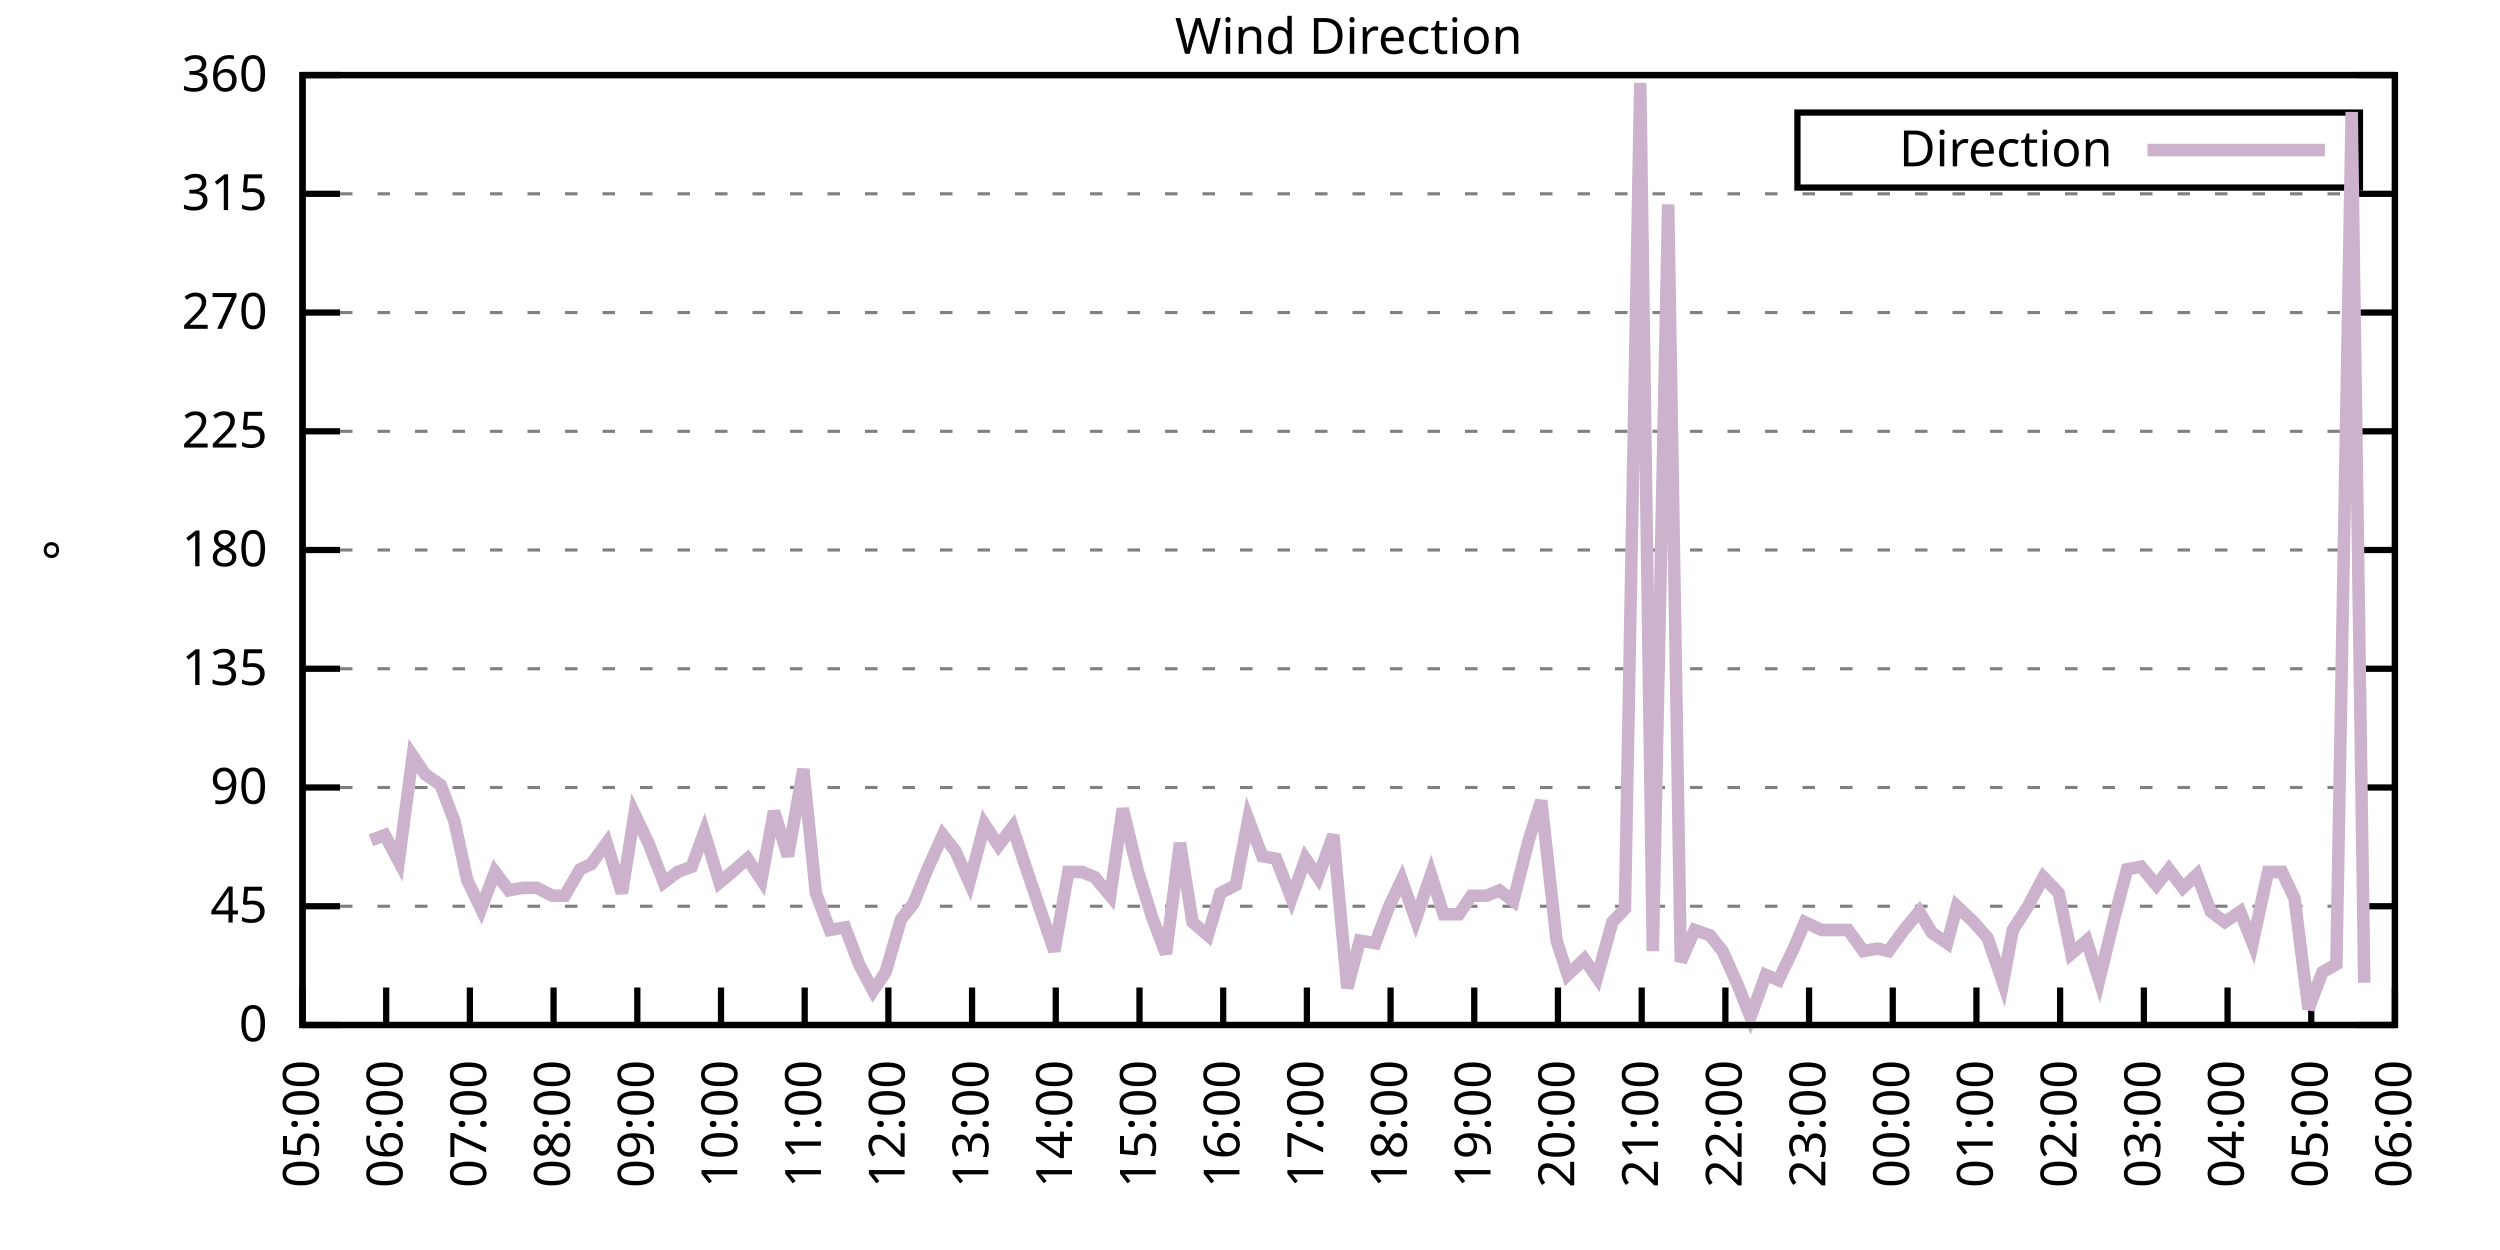
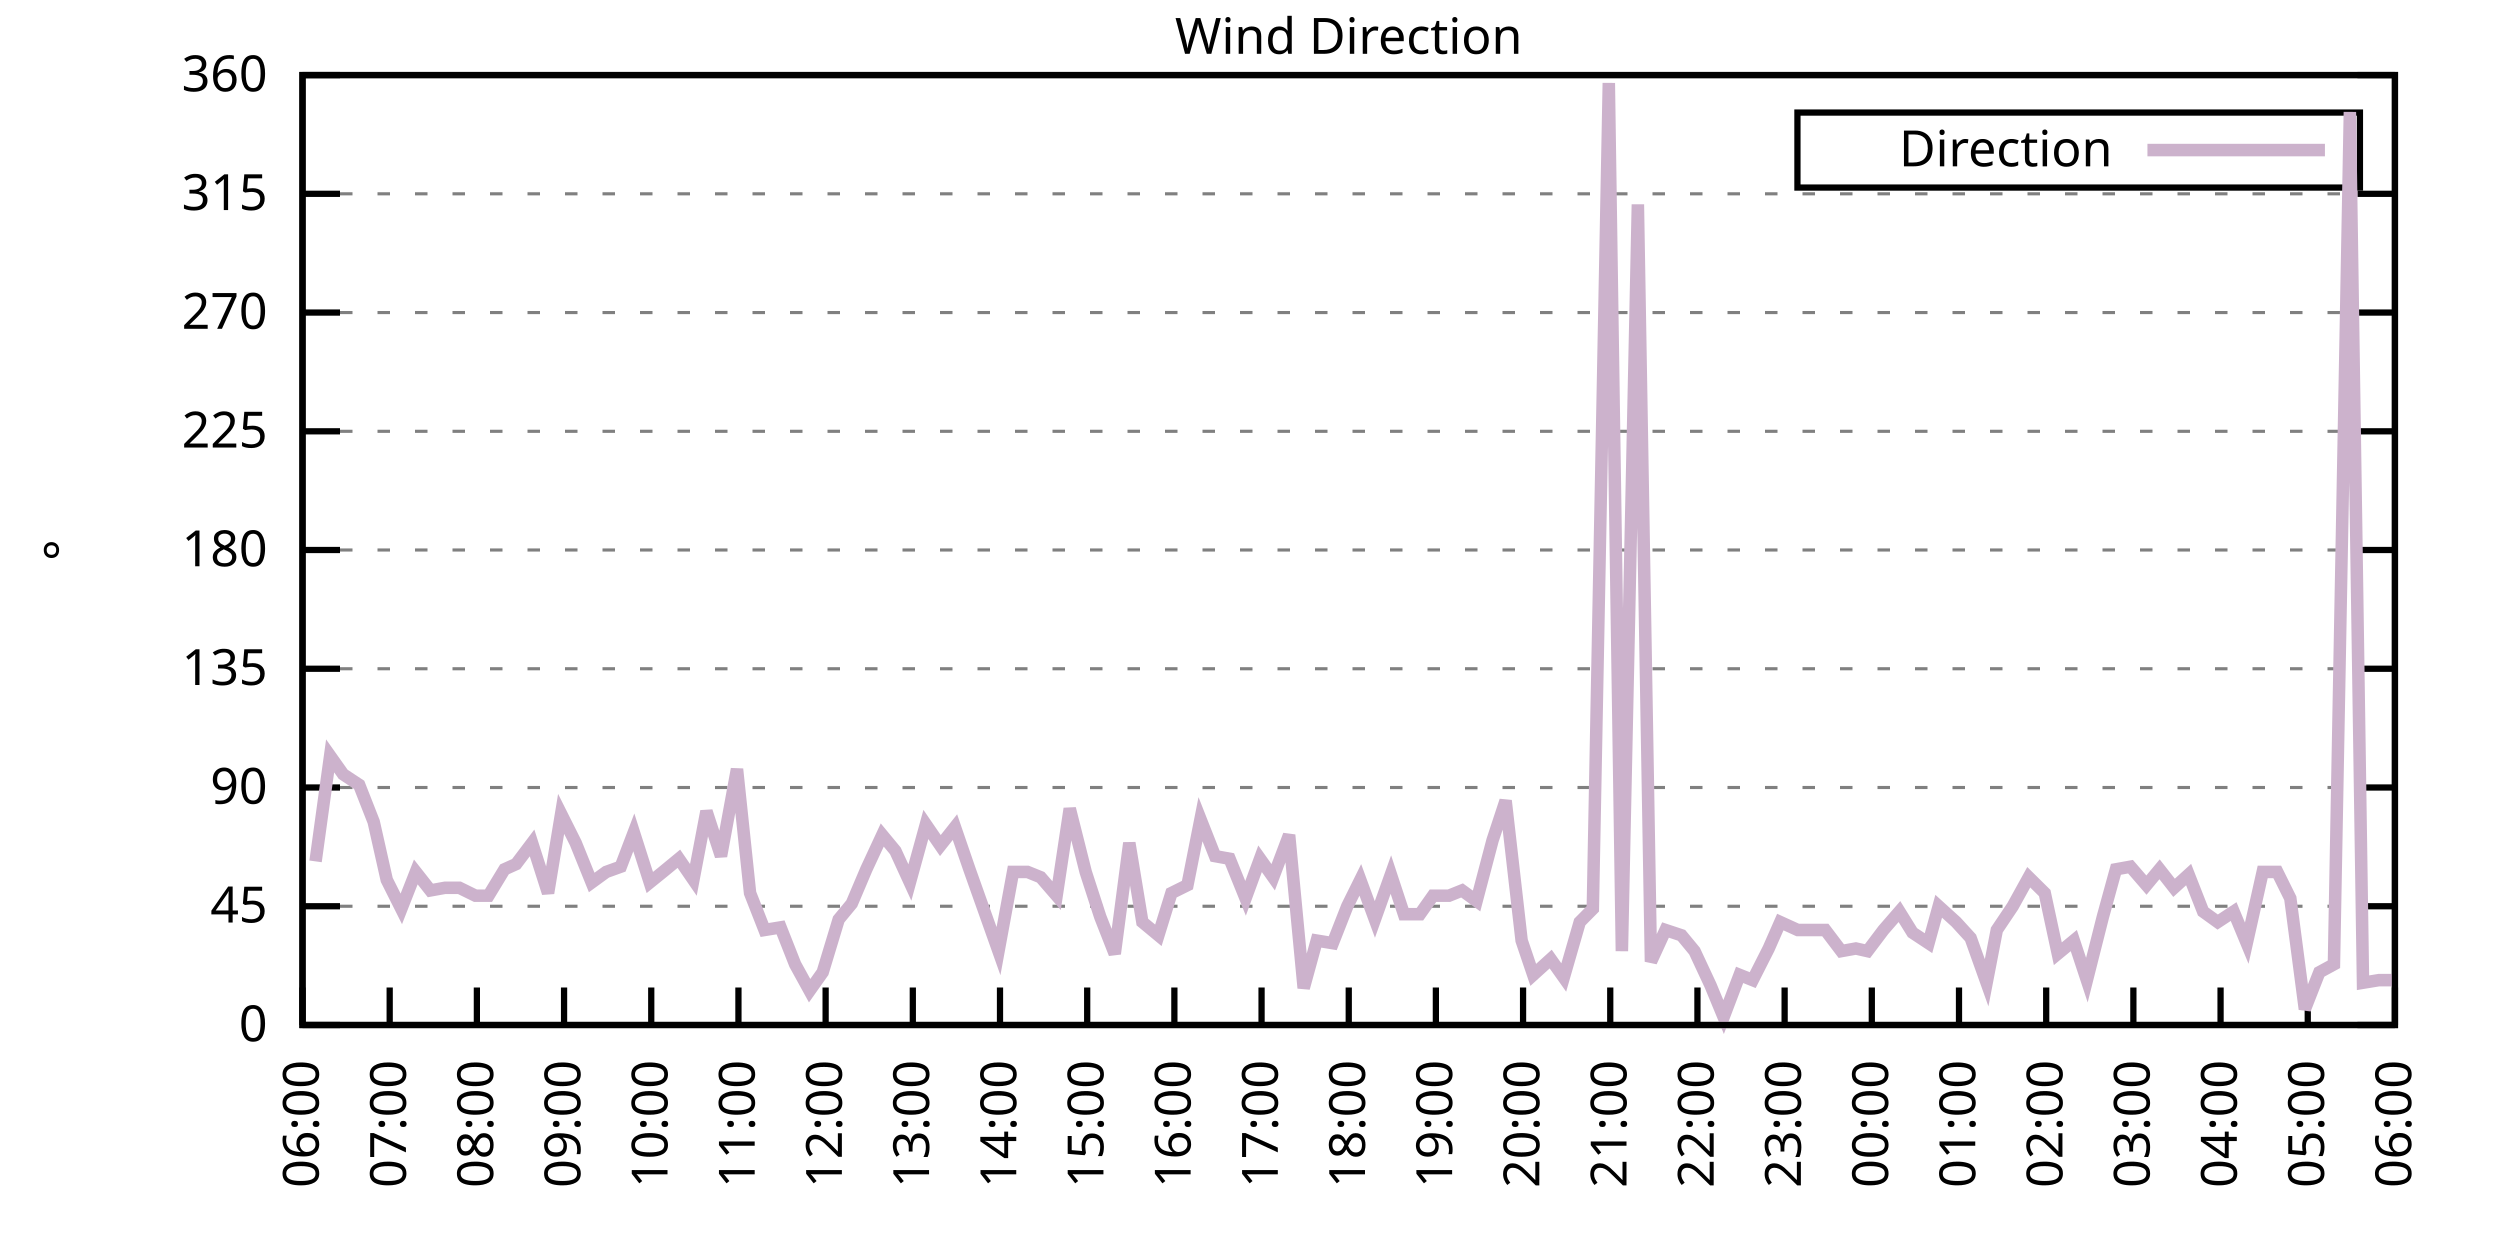
<svg xmlns="http://www.w3.org/2000/svg" xmlns:xlink="http://www.w3.org/1999/xlink" width="400" height="200" viewBox="0 0 400 200">
  <g id="gnuplot_canvas">
    <rect x="0" y="0" width="400" height="200" fill="none" />
    <defs>
      <circle id="gpDot" r="0.5" stroke-width="0.5" stroke="currentColor" />
      <path id="gpPt0" stroke-width="0.333" stroke="currentColor" d="M-1,0 h2 M0,-1 v2" />
      <path id="gpPt1" stroke-width="0.333" stroke="currentColor" d="M-1,-1 L1,1 M1,-1 L-1,1" />
      <path id="gpPt2" stroke-width="0.333" stroke="currentColor" d="M-1,0 L1,0 M0,-1 L0,1 M-1,-1 L1,1 M-1,1 L1,-1" />
      <rect id="gpPt3" stroke-width="0.333" stroke="currentColor" x="-1" y="-1" width="2" height="2" />
      <rect id="gpPt4" stroke-width="0.333" stroke="currentColor" fill="currentColor" x="-1" y="-1" width="2" height="2" />
      <circle id="gpPt5" stroke-width="0.333" stroke="currentColor" cx="0" cy="0" r="1" />
      <use xlink:href="#gpPt5" id="gpPt6" fill="currentColor" stroke="none" />
      <path id="gpPt7" stroke-width="0.333" stroke="currentColor" d="M0,-1.33 L-1.33,0.67 L1.33,0.67 z" />
      <use xlink:href="#gpPt7" id="gpPt8" fill="currentColor" stroke="none" />
      <use xlink:href="#gpPt7" id="gpPt9" stroke="currentColor" transform="rotate(180)" />
      <use xlink:href="#gpPt9" id="gpPt10" fill="currentColor" stroke="none" />
      <use xlink:href="#gpPt3" id="gpPt11" stroke="currentColor" transform="rotate(45)" />
      <use xlink:href="#gpPt11" id="gpPt12" fill="currentColor" stroke="none" />
      <path id="gpPt13" stroke-width="0.333" stroke="currentColor" d="M0,1.330 L1.265,0.411 L0.782,-1.067 L-0.782,-1.076 L-1.265,0.411 z" />
      <use xlink:href="#gpPt13" id="gpPt14" fill="currentColor" stroke="none" />
      <filter id="textbox" filterUnits="objectBoundingBox" x="0" y="0" height="1" width="1">
        <feFlood flood-color="white" flood-opacity="1" result="bgnd" />
        <feComposite in="SourceGraphic" in2="bgnd" operator="atop" />
      </filter>
      <filter id="greybox" filterUnits="objectBoundingBox" x="0" y="0" height="1" width="1">
        <feFlood flood-color="lightgrey" flood-opacity="1" result="grey" />
        <feComposite in="SourceGraphic" in2="grey" operator="atop" />
      </filter>
    </defs>
    <g fill="none" color="white" stroke="currentColor" stroke-width="1.00" stroke-linecap="butt" stroke-linejoin="miter">
</g>
    <g fill="none" color="black" stroke="currentColor" stroke-width="1.00" stroke-linecap="butt" stroke-linejoin="miter">
      <g stroke="none" shape-rendering="crispEdges">
        <polygon fill="rgb(255, 255, 255)" points="48.40,164.00 383.18,164.00 383.18,12.02 48.40,12.02 " />
      </g>
    </g>
    <g fill="none" color="black" stroke="currentColor" stroke-width="1.00" stroke-linecap="butt" stroke-linejoin="miter">
</g>
    <g fill="none" color="black" stroke="black" stroke-width="0.50" stroke-linecap="butt" stroke-linejoin="miter">
</g>
    <g fill="none" color="gray" stroke="currentColor" stroke-width="0.50" stroke-linecap="butt" stroke-linejoin="miter">
      <path stroke="gray" stroke-dasharray="2,4" class="gridline" d="M48.40,164.00 L383.19,164.00  " />
    </g>
    <g fill="none" color="gray" stroke="gray" stroke-width="1.00" stroke-linecap="butt" stroke-linejoin="miter">
</g>
    <g fill="none" color="black" stroke="currentColor" stroke-width="1.00" stroke-linecap="butt" stroke-linejoin="miter">
      <path stroke="black" d="M48.40,164.00 L54.40,164.00 M383.19,164.00 L377.19,164.00  " />
      <g transform="translate(42.80,166.60)" stroke="none" fill="black" font-family="Sans" font-size="8.00" text-anchor="end">
        <text>
          <tspan font-family="Sans"> 0</tspan>
        </text>
      </g>
    </g>
    <g fill="none" color="black" stroke="currentColor" stroke-width="1.00" stroke-linecap="butt" stroke-linejoin="miter">
</g>
    <g fill="none" color="black" stroke="black" stroke-width="0.50" stroke-linecap="butt" stroke-linejoin="miter">
</g>
    <g fill="none" color="gray" stroke="currentColor" stroke-width="0.50" stroke-linecap="butt" stroke-linejoin="miter">
      <path stroke="gray" stroke-dasharray="2,4" class="gridline" d="M48.40,145.00 L383.19,145.00  " />
    </g>
    <g fill="none" color="gray" stroke="gray" stroke-width="1.00" stroke-linecap="butt" stroke-linejoin="miter">
</g>
    <g fill="none" color="black" stroke="currentColor" stroke-width="1.00" stroke-linecap="butt" stroke-linejoin="miter">
      <path stroke="black" d="M48.40,145.00 L54.40,145.00 M383.19,145.00 L377.19,145.00  " />
      <g transform="translate(42.80,147.60)" stroke="none" fill="black" font-family="Sans" font-size="8.00" text-anchor="end">
        <text>
          <tspan font-family="Sans"> 45</tspan>
        </text>
      </g>
    </g>
    <g fill="none" color="black" stroke="currentColor" stroke-width="1.00" stroke-linecap="butt" stroke-linejoin="miter">
</g>
    <g fill="none" color="black" stroke="black" stroke-width="0.50" stroke-linecap="butt" stroke-linejoin="miter">
</g>
    <g fill="none" color="gray" stroke="currentColor" stroke-width="0.50" stroke-linecap="butt" stroke-linejoin="miter">
      <path stroke="gray" stroke-dasharray="2,4" class="gridline" d="M48.40,126.00 L383.19,126.00  " />
    </g>
    <g fill="none" color="gray" stroke="gray" stroke-width="1.00" stroke-linecap="butt" stroke-linejoin="miter">
</g>
    <g fill="none" color="black" stroke="currentColor" stroke-width="1.00" stroke-linecap="butt" stroke-linejoin="miter">
      <path stroke="black" d="M48.40,126.00 L54.40,126.00 M383.19,126.00 L377.19,126.00  " />
      <g transform="translate(42.80,128.60)" stroke="none" fill="black" font-family="Sans" font-size="8.00" text-anchor="end">
        <text>
          <tspan font-family="Sans"> 90</tspan>
        </text>
      </g>
    </g>
    <g fill="none" color="black" stroke="currentColor" stroke-width="1.00" stroke-linecap="butt" stroke-linejoin="miter">
</g>
    <g fill="none" color="black" stroke="black" stroke-width="0.50" stroke-linecap="butt" stroke-linejoin="miter">
</g>
    <g fill="none" color="gray" stroke="currentColor" stroke-width="0.50" stroke-linecap="butt" stroke-linejoin="miter">
      <path stroke="gray" stroke-dasharray="2,4" class="gridline" d="M48.40,107.00 L383.19,107.00  " />
    </g>
    <g fill="none" color="gray" stroke="gray" stroke-width="1.00" stroke-linecap="butt" stroke-linejoin="miter">
</g>
    <g fill="none" color="black" stroke="currentColor" stroke-width="1.00" stroke-linecap="butt" stroke-linejoin="miter">
      <path stroke="black" d="M48.40,107.00 L54.40,107.00 M383.19,107.00 L377.19,107.00  " />
      <g transform="translate(42.80,109.60)" stroke="none" fill="black" font-family="Sans" font-size="8.00" text-anchor="end">
        <text>
          <tspan font-family="Sans"> 135</tspan>
        </text>
      </g>
    </g>
    <g fill="none" color="black" stroke="currentColor" stroke-width="1.00" stroke-linecap="butt" stroke-linejoin="miter">
</g>
    <g fill="none" color="black" stroke="black" stroke-width="0.50" stroke-linecap="butt" stroke-linejoin="miter">
</g>
    <g fill="none" color="gray" stroke="currentColor" stroke-width="0.50" stroke-linecap="butt" stroke-linejoin="miter">
      <path stroke="gray" stroke-dasharray="2,4" class="gridline" d="M48.40,88.00 L383.19,88.00  " />
    </g>
    <g fill="none" color="gray" stroke="gray" stroke-width="1.00" stroke-linecap="butt" stroke-linejoin="miter">
</g>
    <g fill="none" color="black" stroke="currentColor" stroke-width="1.00" stroke-linecap="butt" stroke-linejoin="miter">
      <path stroke="black" d="M48.40,88.00 L54.40,88.00 M383.19,88.00 L377.19,88.00  " />
      <g transform="translate(42.80,90.60)" stroke="none" fill="black" font-family="Sans" font-size="8.00" text-anchor="end">
        <text>
          <tspan font-family="Sans"> 180</tspan>
        </text>
      </g>
    </g>
    <g fill="none" color="black" stroke="currentColor" stroke-width="1.00" stroke-linecap="butt" stroke-linejoin="miter">
</g>
    <g fill="none" color="black" stroke="black" stroke-width="0.50" stroke-linecap="butt" stroke-linejoin="miter">
</g>
    <g fill="none" color="gray" stroke="currentColor" stroke-width="0.50" stroke-linecap="butt" stroke-linejoin="miter">
      <path stroke="gray" stroke-dasharray="2,4" class="gridline" d="M48.40,69.01 L383.19,69.01  " />
    </g>
    <g fill="none" color="gray" stroke="gray" stroke-width="1.00" stroke-linecap="butt" stroke-linejoin="miter">
</g>
    <g fill="none" color="black" stroke="currentColor" stroke-width="1.00" stroke-linecap="butt" stroke-linejoin="miter">
      <path stroke="black" d="M48.40,69.01 L54.40,69.01 M383.19,69.01 L377.19,69.01  " />
      <g transform="translate(42.80,71.61)" stroke="none" fill="black" font-family="Sans" font-size="8.00" text-anchor="end">
        <text>
          <tspan font-family="Sans"> 225</tspan>
        </text>
      </g>
    </g>
    <g fill="none" color="black" stroke="currentColor" stroke-width="1.00" stroke-linecap="butt" stroke-linejoin="miter">
</g>
    <g fill="none" color="black" stroke="black" stroke-width="0.50" stroke-linecap="butt" stroke-linejoin="miter">
</g>
    <g fill="none" color="gray" stroke="currentColor" stroke-width="0.50" stroke-linecap="butt" stroke-linejoin="miter">
      <path stroke="gray" stroke-dasharray="2,4" class="gridline" d="M48.40,50.01 L383.19,50.01  " />
    </g>
    <g fill="none" color="gray" stroke="gray" stroke-width="1.00" stroke-linecap="butt" stroke-linejoin="miter">
</g>
    <g fill="none" color="black" stroke="currentColor" stroke-width="1.00" stroke-linecap="butt" stroke-linejoin="miter">
      <path stroke="black" d="M48.40,50.01 L54.40,50.01 M383.19,50.01 L377.19,50.01  " />
      <g transform="translate(42.80,52.61)" stroke="none" fill="black" font-family="Sans" font-size="8.00" text-anchor="end">
        <text>
          <tspan font-family="Sans"> 270</tspan>
        </text>
      </g>
    </g>
    <g fill="none" color="black" stroke="currentColor" stroke-width="1.00" stroke-linecap="butt" stroke-linejoin="miter">
</g>
    <g fill="none" color="black" stroke="black" stroke-width="0.50" stroke-linecap="butt" stroke-linejoin="miter">
</g>
    <g fill="none" color="gray" stroke="currentColor" stroke-width="0.50" stroke-linecap="butt" stroke-linejoin="miter">
      <path stroke="gray" stroke-dasharray="2,4" class="gridline" d="M48.40,31.01 L383.19,31.01  " />
    </g>
    <g fill="none" color="gray" stroke="gray" stroke-width="1.00" stroke-linecap="butt" stroke-linejoin="miter">
</g>
    <g fill="none" color="black" stroke="currentColor" stroke-width="1.00" stroke-linecap="butt" stroke-linejoin="miter">
      <path stroke="black" d="M48.40,31.01 L54.40,31.01 M383.19,31.01 L377.19,31.01  " />
      <g transform="translate(42.80,33.61)" stroke="none" fill="black" font-family="Sans" font-size="8.00" text-anchor="end">
        <text>
          <tspan font-family="Sans"> 315</tspan>
        </text>
      </g>
    </g>
    <g fill="none" color="black" stroke="currentColor" stroke-width="1.00" stroke-linecap="butt" stroke-linejoin="miter">
</g>
    <g fill="none" color="black" stroke="black" stroke-width="0.50" stroke-linecap="butt" stroke-linejoin="miter">
</g>
    <g fill="none" color="gray" stroke="currentColor" stroke-width="0.50" stroke-linecap="butt" stroke-linejoin="miter">
      <path stroke="gray" stroke-dasharray="2,4" class="gridline" d="M48.40,12.01 L383.19,12.01  " />
    </g>
    <g fill="none" color="gray" stroke="gray" stroke-width="1.00" stroke-linecap="butt" stroke-linejoin="miter">
</g>
    <g fill="none" color="black" stroke="currentColor" stroke-width="1.00" stroke-linecap="butt" stroke-linejoin="miter">
      <path stroke="black" d="M48.40,12.01 L54.40,12.01 M383.19,12.01 L377.19,12.01  " />
      <g transform="translate(42.80,14.61)" stroke="none" fill="black" font-family="Sans" font-size="8.00" text-anchor="end">
        <text>
          <tspan font-family="Sans"> 360</tspan>
        </text>
      </g>
    </g>
    <g fill="none" color="black" stroke="currentColor" stroke-width="1.00" stroke-linecap="butt" stroke-linejoin="miter">
      <path stroke="black" d="M48.40,164.00 L48.40,158.00  " />
      <g transform="translate(51.00,169.60) rotate(270.00)" stroke="none" fill="black" font-family="Sans" font-size="8.00" text-anchor="end">
        <text>
-           <tspan font-family="Sans">05:00</tspan>
-         </text>
-       </g>
-     </g>
-     <g fill="none" color="black" stroke="currentColor" stroke-width="1.00" stroke-linecap="butt" stroke-linejoin="miter">
-       <path stroke="black" d="M61.79,164.00 L61.79,158.00  " />
-       <g transform="translate(64.39,169.60) rotate(270.00)" stroke="none" fill="black" font-family="Sans" font-size="8.00" text-anchor="end">
-         <text>
          <tspan font-family="Sans">06:00</tspan>
        </text>
      </g>
    </g>
    <g fill="none" color="black" stroke="currentColor" stroke-width="1.00" stroke-linecap="butt" stroke-linejoin="miter">
-       <path stroke="black" d="M75.18,164.00 L75.18,158.00  " />
-       <g transform="translate(77.78,169.60) rotate(270.00)" stroke="none" fill="black" font-family="Sans" font-size="8.00" text-anchor="end">
+       <path stroke="black" d="M62.35,164.00 L62.35,158.00  " />
+       <g transform="translate(64.95,169.60) rotate(270.00)" stroke="none" fill="black" font-family="Sans" font-size="8.00" text-anchor="end">
        <text>
          <tspan font-family="Sans">07:00</tspan>
        </text>
      </g>
    </g>
    <g fill="none" color="black" stroke="currentColor" stroke-width="1.00" stroke-linecap="butt" stroke-linejoin="miter">
-       <path stroke="black" d="M88.57,164.00 L88.57,158.00  " />
-       <g transform="translate(91.17,169.60) rotate(270.00)" stroke="none" fill="black" font-family="Sans" font-size="8.00" text-anchor="end">
+       <path stroke="black" d="M76.30,164.00 L76.30,158.00  " />
+       <g transform="translate(78.90,169.60) rotate(270.00)" stroke="none" fill="black" font-family="Sans" font-size="8.00" text-anchor="end">
        <text>
          <tspan font-family="Sans">08:00</tspan>
        </text>
      </g>
    </g>
    <g fill="none" color="black" stroke="currentColor" stroke-width="1.00" stroke-linecap="butt" stroke-linejoin="miter">
-       <path stroke="black" d="M101.97,164.00 L101.97,158.00  " />
-       <g transform="translate(104.57,169.60) rotate(270.00)" stroke="none" fill="black" font-family="Sans" font-size="8.00" text-anchor="end">
+       <path stroke="black" d="M90.25,164.00 L90.25,158.00  " />
+       <g transform="translate(92.85,169.60) rotate(270.00)" stroke="none" fill="black" font-family="Sans" font-size="8.00" text-anchor="end">
        <text>
          <tspan font-family="Sans">09:00</tspan>
        </text>
      </g>
    </g>
    <g fill="none" color="black" stroke="currentColor" stroke-width="1.00" stroke-linecap="butt" stroke-linejoin="miter">
-       <path stroke="black" d="M115.36,164.00 L115.36,158.00  " />
-       <g transform="translate(117.96,169.60) rotate(270.00)" stroke="none" fill="black" font-family="Sans" font-size="8.00" text-anchor="end">
+       <path stroke="black" d="M104.20,164.00 L104.20,158.00  " />
+       <g transform="translate(106.80,169.60) rotate(270.00)" stroke="none" fill="black" font-family="Sans" font-size="8.00" text-anchor="end">
        <text>
          <tspan font-family="Sans">10:00</tspan>
        </text>
      </g>
    </g>
    <g fill="none" color="black" stroke="currentColor" stroke-width="1.00" stroke-linecap="butt" stroke-linejoin="miter">
-       <path stroke="black" d="M128.75,164.00 L128.75,158.00  " />
-       <g transform="translate(131.35,169.60) rotate(270.00)" stroke="none" fill="black" font-family="Sans" font-size="8.00" text-anchor="end">
+       <path stroke="black" d="M118.15,164.00 L118.15,158.00  " />
+       <g transform="translate(120.75,169.60) rotate(270.00)" stroke="none" fill="black" font-family="Sans" font-size="8.00" text-anchor="end">
        <text>
          <tspan font-family="Sans">11:00</tspan>
        </text>
      </g>
    </g>
    <g fill="none" color="black" stroke="currentColor" stroke-width="1.00" stroke-linecap="butt" stroke-linejoin="miter">
-       <path stroke="black" d="M142.14,164.00 L142.14,158.00  " />
-       <g transform="translate(144.74,169.60) rotate(270.00)" stroke="none" fill="black" font-family="Sans" font-size="8.00" text-anchor="end">
+       <path stroke="black" d="M132.10,164.00 L132.10,158.00  " />
+       <g transform="translate(134.70,169.60) rotate(270.00)" stroke="none" fill="black" font-family="Sans" font-size="8.00" text-anchor="end">
        <text>
          <tspan font-family="Sans">12:00</tspan>
        </text>
      </g>
    </g>
    <g fill="none" color="black" stroke="currentColor" stroke-width="1.00" stroke-linecap="butt" stroke-linejoin="miter">
-       <path stroke="black" d="M155.53,164.00 L155.53,158.00  " />
-       <g transform="translate(158.13,169.60) rotate(270.00)" stroke="none" fill="black" font-family="Sans" font-size="8.00" text-anchor="end">
+       <path stroke="black" d="M146.05,164.00 L146.05,158.00  " />
+       <g transform="translate(148.65,169.60) rotate(270.00)" stroke="none" fill="black" font-family="Sans" font-size="8.00" text-anchor="end">
        <text>
          <tspan font-family="Sans">13:00</tspan>
        </text>
      </g>
    </g>
    <g fill="none" color="black" stroke="currentColor" stroke-width="1.00" stroke-linecap="butt" stroke-linejoin="miter">
-       <path stroke="black" d="M168.92,164.00 L168.92,158.00  " />
-       <g transform="translate(171.52,169.60) rotate(270.00)" stroke="none" fill="black" font-family="Sans" font-size="8.00" text-anchor="end">
+       <path stroke="black" d="M160.00,164.00 L160.00,158.00  " />
+       <g transform="translate(162.60,169.60) rotate(270.00)" stroke="none" fill="black" font-family="Sans" font-size="8.00" text-anchor="end">
        <text>
          <tspan font-family="Sans">14:00</tspan>
        </text>
      </g>
    </g>
    <g fill="none" color="black" stroke="currentColor" stroke-width="1.00" stroke-linecap="butt" stroke-linejoin="miter">
-       <path stroke="black" d="M182.32,164.00 L182.32,158.00  " />
-       <g transform="translate(184.92,169.60) rotate(270.00)" stroke="none" fill="black" font-family="Sans" font-size="8.00" text-anchor="end">
+       <path stroke="black" d="M173.95,164.00 L173.95,158.00  " />
+       <g transform="translate(176.55,169.60) rotate(270.00)" stroke="none" fill="black" font-family="Sans" font-size="8.00" text-anchor="end">
        <text>
          <tspan font-family="Sans">15:00</tspan>
        </text>
      </g>
    </g>
    <g fill="none" color="black" stroke="currentColor" stroke-width="1.00" stroke-linecap="butt" stroke-linejoin="miter">
-       <path stroke="black" d="M195.71,164.00 L195.71,158.00  " />
-       <g transform="translate(198.31,169.60) rotate(270.00)" stroke="none" fill="black" font-family="Sans" font-size="8.00" text-anchor="end">
+       <path stroke="black" d="M187.90,164.00 L187.90,158.00  " />
+       <g transform="translate(190.50,169.60) rotate(270.00)" stroke="none" fill="black" font-family="Sans" font-size="8.00" text-anchor="end">
        <text>
          <tspan font-family="Sans">16:00</tspan>
        </text>
      </g>
    </g>
    <g fill="none" color="black" stroke="currentColor" stroke-width="1.00" stroke-linecap="butt" stroke-linejoin="miter">
-       <path stroke="black" d="M209.10,164.00 L209.10,158.00  " />
-       <g transform="translate(211.70,169.60) rotate(270.00)" stroke="none" fill="black" font-family="Sans" font-size="8.00" text-anchor="end">
+       <path stroke="black" d="M201.85,164.00 L201.85,158.00  " />
+       <g transform="translate(204.45,169.60) rotate(270.00)" stroke="none" fill="black" font-family="Sans" font-size="8.00" text-anchor="end">
        <text>
          <tspan font-family="Sans">17:00</tspan>
        </text>
      </g>
    </g>
    <g fill="none" color="black" stroke="currentColor" stroke-width="1.00" stroke-linecap="butt" stroke-linejoin="miter">
-       <path stroke="black" d="M222.49,164.00 L222.49,158.00  " />
-       <g transform="translate(225.09,169.60) rotate(270.00)" stroke="none" fill="black" font-family="Sans" font-size="8.00" text-anchor="end">
+       <path stroke="black" d="M215.80,164.00 L215.80,158.00  " />
+       <g transform="translate(218.40,169.60) rotate(270.00)" stroke="none" fill="black" font-family="Sans" font-size="8.00" text-anchor="end">
        <text>
          <tspan font-family="Sans">18:00</tspan>
        </text>
      </g>
    </g>
    <g fill="none" color="black" stroke="currentColor" stroke-width="1.00" stroke-linecap="butt" stroke-linejoin="miter">
-       <path stroke="black" d="M235.88,164.00 L235.88,158.00  " />
-       <g transform="translate(238.48,169.60) rotate(270.00)" stroke="none" fill="black" font-family="Sans" font-size="8.00" text-anchor="end">
+       <path stroke="black" d="M229.74,164.00 L229.74,158.00  " />
+       <g transform="translate(232.34,169.60) rotate(270.00)" stroke="none" fill="black" font-family="Sans" font-size="8.00" text-anchor="end">
        <text>
          <tspan font-family="Sans">19:00</tspan>
        </text>
      </g>
    </g>
    <g fill="none" color="black" stroke="currentColor" stroke-width="1.00" stroke-linecap="butt" stroke-linejoin="miter">
-       <path stroke="black" d="M249.27,164.00 L249.27,158.00  " />
-       <g transform="translate(251.87,169.60) rotate(270.00)" stroke="none" fill="black" font-family="Sans" font-size="8.00" text-anchor="end">
+       <path stroke="black" d="M243.69,164.00 L243.69,158.00  " />
+       <g transform="translate(246.29,169.60) rotate(270.00)" stroke="none" fill="black" font-family="Sans" font-size="8.00" text-anchor="end">
        <text>
          <tspan font-family="Sans">20:00</tspan>
        </text>
      </g>
    </g>
    <g fill="none" color="black" stroke="currentColor" stroke-width="1.00" stroke-linecap="butt" stroke-linejoin="miter">
-       <path stroke="black" d="M262.67,164.00 L262.67,158.00  " />
-       <g transform="translate(265.27,169.60) rotate(270.00)" stroke="none" fill="black" font-family="Sans" font-size="8.00" text-anchor="end">
+       <path stroke="black" d="M257.64,164.00 L257.64,158.00  " />
+       <g transform="translate(260.24,169.60) rotate(270.00)" stroke="none" fill="black" font-family="Sans" font-size="8.00" text-anchor="end">
        <text>
          <tspan font-family="Sans">21:00</tspan>
        </text>
      </g>
    </g>
    <g fill="none" color="black" stroke="currentColor" stroke-width="1.00" stroke-linecap="butt" stroke-linejoin="miter">
-       <path stroke="black" d="M276.06,164.00 L276.06,158.00  " />
-       <g transform="translate(278.66,169.60) rotate(270.00)" stroke="none" fill="black" font-family="Sans" font-size="8.00" text-anchor="end">
+       <path stroke="black" d="M271.59,164.00 L271.59,158.00  " />
+       <g transform="translate(274.19,169.60) rotate(270.00)" stroke="none" fill="black" font-family="Sans" font-size="8.00" text-anchor="end">
        <text>
          <tspan font-family="Sans">22:00</tspan>
        </text>
      </g>
    </g>
    <g fill="none" color="black" stroke="currentColor" stroke-width="1.00" stroke-linecap="butt" stroke-linejoin="miter">
-       <path stroke="black" d="M289.45,164.00 L289.45,158.00  " />
-       <g transform="translate(292.05,169.60) rotate(270.00)" stroke="none" fill="black" font-family="Sans" font-size="8.00" text-anchor="end">
+       <path stroke="black" d="M285.54,164.00 L285.54,158.00  " />
+       <g transform="translate(288.14,169.60) rotate(270.00)" stroke="none" fill="black" font-family="Sans" font-size="8.00" text-anchor="end">
        <text>
          <tspan font-family="Sans">23:00</tspan>
        </text>
      </g>
    </g>
    <g fill="none" color="black" stroke="currentColor" stroke-width="1.00" stroke-linecap="butt" stroke-linejoin="miter">
-       <path stroke="black" d="M302.84,164.00 L302.84,158.00  " />
-       <g transform="translate(305.44,169.60) rotate(270.00)" stroke="none" fill="black" font-family="Sans" font-size="8.00" text-anchor="end">
+       <path stroke="black" d="M299.49,164.00 L299.49,158.00  " />
+       <g transform="translate(302.09,169.60) rotate(270.00)" stroke="none" fill="black" font-family="Sans" font-size="8.00" text-anchor="end">
        <text>
          <tspan font-family="Sans">00:00</tspan>
        </text>
      </g>
    </g>
    <g fill="none" color="black" stroke="currentColor" stroke-width="1.00" stroke-linecap="butt" stroke-linejoin="miter">
-       <path stroke="black" d="M316.23,164.00 L316.23,158.00  " />
-       <g transform="translate(318.83,169.60) rotate(270.00)" stroke="none" fill="black" font-family="Sans" font-size="8.00" text-anchor="end">
+       <path stroke="black" d="M313.44,164.00 L313.44,158.00  " />
+       <g transform="translate(316.04,169.60) rotate(270.00)" stroke="none" fill="black" font-family="Sans" font-size="8.00" text-anchor="end">
        <text>
          <tspan font-family="Sans">01:00</tspan>
        </text>
      </g>
    </g>
    <g fill="none" color="black" stroke="currentColor" stroke-width="1.00" stroke-linecap="butt" stroke-linejoin="miter">
-       <path stroke="black" d="M329.62,164.00 L329.62,158.00  " />
-       <g transform="translate(332.22,169.60) rotate(270.00)" stroke="none" fill="black" font-family="Sans" font-size="8.00" text-anchor="end">
+       <path stroke="black" d="M327.39,164.00 L327.39,158.00  " />
+       <g transform="translate(329.99,169.60) rotate(270.00)" stroke="none" fill="black" font-family="Sans" font-size="8.00" text-anchor="end">
        <text>
          <tspan font-family="Sans">02:00</tspan>
        </text>
      </g>
    </g>
    <g fill="none" color="black" stroke="currentColor" stroke-width="1.00" stroke-linecap="butt" stroke-linejoin="miter">
-       <path stroke="black" d="M343.02,164.00 L343.02,158.00  " />
-       <g transform="translate(345.62,169.60) rotate(270.00)" stroke="none" fill="black" font-family="Sans" font-size="8.00" text-anchor="end">
+       <path stroke="black" d="M341.34,164.00 L341.34,158.00  " />
+       <g transform="translate(343.94,169.60) rotate(270.00)" stroke="none" fill="black" font-family="Sans" font-size="8.00" text-anchor="end">
        <text>
          <tspan font-family="Sans">03:00</tspan>
        </text>
      </g>
    </g>
    <g fill="none" color="black" stroke="currentColor" stroke-width="1.00" stroke-linecap="butt" stroke-linejoin="miter">
-       <path stroke="black" d="M356.41,164.00 L356.41,158.00  " />
-       <g transform="translate(359.01,169.60) rotate(270.00)" stroke="none" fill="black" font-family="Sans" font-size="8.00" text-anchor="end">
+       <path stroke="black" d="M355.29,164.00 L355.29,158.00  " />
+       <g transform="translate(357.89,169.60) rotate(270.00)" stroke="none" fill="black" font-family="Sans" font-size="8.00" text-anchor="end">
        <text>
          <tspan font-family="Sans">04:00</tspan>
        </text>
      </g>
    </g>
    <g fill="none" color="black" stroke="currentColor" stroke-width="1.00" stroke-linecap="butt" stroke-linejoin="miter">
-       <path stroke="black" d="M369.80,164.00 L369.80,158.00  " />
-       <g transform="translate(372.40,169.60) rotate(270.00)" stroke="none" fill="black" font-family="Sans" font-size="8.00" text-anchor="end">
+       <path stroke="black" d="M369.24,164.00 L369.24,158.00  " />
+       <g transform="translate(371.84,169.60) rotate(270.00)" stroke="none" fill="black" font-family="Sans" font-size="8.00" text-anchor="end">
        <text>
          <tspan font-family="Sans">05:00</tspan>
        </text>
      </g>
    </g>
    <g fill="none" color="black" stroke="currentColor" stroke-width="1.00" stroke-linecap="butt" stroke-linejoin="miter">
      <path stroke="black" d="M383.19,164.00 L383.19,158.00  " />
      <g transform="translate(385.79,169.60) rotate(270.00)" stroke="none" fill="black" font-family="Sans" font-size="8.00" text-anchor="end">
        <text>
          <tspan font-family="Sans">06:00</tspan>
        </text>
      </g>
    </g>
    <g fill="none" color="black" stroke="currentColor" stroke-width="1.00" stroke-linecap="butt" stroke-linejoin="miter">
</g>
    <g fill="none" color="black" stroke="currentColor" stroke-width="1.00" stroke-linecap="butt" stroke-linejoin="miter">
      <path stroke="black" d="M48.40,12.01 L48.40,164.00 L383.19,164.00 L383.19,12.01 L48.40,12.01 Z  " />
    </g>
    <g fill="none" color="black" stroke="currentColor" stroke-width="1.00" stroke-linecap="butt" stroke-linejoin="miter">
</g>
    <g fill="none" color="black" stroke="currentColor" stroke-width="1.00" stroke-linecap="butt" stroke-linejoin="miter">
      <path stroke="black" d="M287.59,30.01 L287.59,18.01 L377.59,18.01 L377.59,30.01 L287.59,30.01 Z  " />
    </g>
    <g id="Wind_direction_plot_1">
      <g fill="none" color="white" stroke="black" stroke-width="2.00" stroke-linecap="butt" stroke-linejoin="miter">
</g>
      <g fill="none" color="black" stroke="currentColor" stroke-width="2.00" stroke-linecap="butt" stroke-linejoin="miter">
        <g transform="translate(337.99,26.61)" stroke="none" fill="black" font-family="Sans" font-size="8.00" text-anchor="end">
          <text>
            <tspan font-family="Sans">Direction</tspan>
          </text>
        </g>
      </g>
      <g fill="none" color="black" stroke="currentColor" stroke-width="2.00" stroke-linecap="butt" stroke-linejoin="miter">
-         <path stroke="rgb(204, 178, 204)" d="M343.59,24.01 L371.99,24.01 M59.34,134.45 L61.57,133.60 L63.80,137.82 L66.03,120.94 L68.04,123.89 L70.50,125.58   L72.73,131.49 L74.74,140.78 L76.97,145.42 L79.20,139.51 L81.43,142.47 L83.66,142.05 L85.90,142.05 L88.35,143.31   L90.36,143.31 L92.82,139.09 L94.60,138.25 L97.06,134.87 L99.51,142.89 L101.52,130.22 L103.75,134.87 L106.21,141.20   L108.44,139.51 L110.67,138.67 L112.68,133.18 L115.13,141.20 L117.14,139.51 L119.60,137.40 L121.83,140.78 L123.84,129.80   L126.07,136.98 L128.53,123.05 L130.54,142.89 L132.77,148.80 L135.22,148.38 L137.45,154.29 L139.69,158.51 L141.69,155.56   L144.15,147.11 L146.16,144.58 L148.39,139.09 L150.85,133.60 L152.85,136.14 L155.09,141.20 L157.54,131.91 L159.77,135.29   L162.01,132.34 L164.24,139.09 L166.25,145.00 L168.70,152.18 L170.93,139.51 L173.17,139.51 L175.17,140.36 L177.63,143.31   L179.64,129.38 L182.09,139.51 L184.32,146.69 L186.56,152.60 L188.79,134.87 L190.80,147.53 L193.25,149.65 L195.26,142.89   L197.72,141.62 L199.73,131.07 L201.96,136.98 L204.19,137.40 L206.64,143.73 L208.88,137.40 L210.88,140.36 L213.34,133.60   L215.57,158.09 L217.58,150.49 L220.04,150.91 L222.27,145.00 L224.28,140.78 L226.51,147.11 L228.96,139.93 L230.97,146.27   L233.43,146.27 L235.44,143.31 L237.89,143.31 L239.90,142.47 L242.13,144.16 L244.59,134.45 L246.60,128.11 L249.05,150.49   L250.84,155.98 L253.51,153.45 L255.52,156.40 L257.98,147.53 L259.99,145.42 L262.44,13.28 L264.45,152.18 L266.91,32.70   L268.92,153.87 L271.15,148.80 L273.60,149.65 L275.61,152.18 L278.07,157.67 L280.07,162.73 L282.53,155.98 L284.54,156.82   L286.99,151.76 L288.78,147.53 L291.46,148.80 L293.47,148.80 L295.70,148.80 L298.15,152.18 L300.39,151.76 L302.17,152.18   L304.63,148.80 L307.08,145.85 L309.09,149.22 L311.54,150.91 L313.11,145.00 L315.79,147.53 L318.02,150.07 L320.47,157.24   L322.04,148.80 L324.49,145.00 L326.95,140.36 L329.40,142.89 L331.41,152.60 L333.86,150.49 L335.87,156.82 L338.33,146.69   L340.34,139.09 L342.57,138.67 L345.02,141.62 L347.03,139.09 L349.26,142.05 L351.50,139.93 L353.73,145.85 L355.96,147.53   L358.42,145.85 L360.42,150.91 L362.88,139.51 L365.11,139.51 L367.12,143.73 L369.35,161.47 L371.58,155.56 L373.82,154.29   L376.27,17.92 L378.28,157.24  " />
+         <path stroke="rgb(204, 178, 204)" d="M343.59,24.01 L371.99,24.01 M50.49,137.82 L52.82,120.94 L54.91,123.89 L57.47,125.58 L59.79,131.49 L61.88,140.78   L64.21,145.42 L66.53,139.51 L68.86,142.47 L71.18,142.05 L73.51,142.05 L76.07,143.31 L78.16,143.31 L80.72,139.09   L82.58,138.25 L85.13,134.87 L87.69,142.89 L89.78,130.22 L92.11,134.87 L94.67,141.20 L96.99,139.51 L99.32,138.67   L101.41,133.18 L103.97,141.20 L106.06,139.51 L108.62,137.40 L110.94,140.78 L113.03,129.80 L115.36,136.98 L117.92,123.05   L120.01,142.89 L122.33,148.80 L124.89,148.38 L127.22,154.29 L129.54,158.51 L131.63,155.56 L134.19,147.11 L136.28,144.58   L138.61,139.09 L141.16,133.60 L143.26,136.14 L145.58,141.20 L148.14,131.91 L150.46,135.29 L152.79,132.34 L155.11,139.09   L157.21,145.00 L159.76,152.18 L162.09,139.51 L164.41,139.51 L166.51,140.36 L169.06,143.31 L171.16,129.38 L173.71,139.51   L176.04,146.69 L178.36,152.60 L180.69,134.87 L182.78,147.53 L185.34,149.65 L187.43,142.89 L189.99,141.62 L192.08,131.07   L194.41,136.98 L196.73,137.40 L199.29,143.73 L201.61,137.40 L203.71,140.36 L206.26,133.60 L208.59,158.09 L210.68,150.49   L213.24,150.91 L215.56,145.00 L217.65,140.78 L219.98,147.11 L222.54,139.93 L224.63,146.27 L227.19,146.27 L229.28,143.31   L231.84,143.31 L233.93,142.47 L236.25,144.16 L238.81,134.45 L240.90,128.11 L243.46,150.49 L245.32,155.98 L248.11,153.45   L250.20,156.40 L252.76,147.53 L254.85,145.42 L257.41,13.28 L259.50,152.18 L262.06,32.70 L264.15,153.87 L266.48,148.80   L269.04,149.65 L271.13,152.18 L273.69,157.67 L275.78,162.73 L278.34,155.98 L280.43,156.82 L282.99,151.76 L284.85,147.53   L287.64,148.80 L289.73,148.80 L292.05,148.80 L294.61,152.18 L296.94,151.76 L298.80,152.18 L301.35,148.80 L303.91,145.85   L306.00,149.22 L308.56,150.91 L310.19,145.00 L312.98,147.53 L315.30,150.07 L317.86,157.24 L319.49,148.80 L322.04,145.00   L324.60,140.36 L327.16,142.89 L329.25,152.60 L331.81,150.49 L333.90,156.82 L336.46,146.69 L338.55,139.09 L340.88,138.67   L343.43,141.62 L345.53,139.09 L347.85,142.05 L350.18,139.93 L352.50,145.85 L354.83,147.53 L357.38,145.85 L359.48,150.91   L362.03,139.51 L364.36,139.51 L366.45,143.73 L368.78,161.47 L371.10,155.56 L373.43,154.29 L375.98,17.92 L378.08,157.24   L380.63,156.82 L382.73,156.82  " />
      </g>
    </g>
    <g fill="none" color="black" stroke="currentColor" stroke-width="2.00" stroke-linecap="butt" stroke-linejoin="miter">
</g>
    <g fill="none" color="black" stroke="black" stroke-width="1.00" stroke-linecap="butt" stroke-linejoin="miter">
</g>
    <g fill="none" color="black" stroke="currentColor" stroke-width="1.00" stroke-linecap="butt" stroke-linejoin="miter">
      <path stroke="black" d="M48.40,12.01 L48.40,164.00 L383.19,164.00 L383.19,12.01 L48.40,12.01 Z  " />
      <g transform="translate(12.80,88.01) rotate(270.00)" stroke="none" fill="black" font-family="Sans" font-size="8.00" text-anchor="middle">
        <text>
          <tspan font-family="Sans">°</tspan>
        </text>
      </g>
    </g>
    <g fill="none" color="black" stroke="currentColor" stroke-width="1.00" stroke-linecap="butt" stroke-linejoin="miter">
</g>
    <g fill="none" color="black" stroke="currentColor" stroke-width="1.00" stroke-linecap="butt" stroke-linejoin="miter">
      <g transform="translate(215.79,8.61)" stroke="none" fill="black" font-family="Sans" font-size="8.00" text-anchor="middle">
        <text>
          <tspan font-family="Sans">Wind Direction</tspan>
        </text>
      </g>
    </g>
    <g fill="none" color="black" stroke="currentColor" stroke-width="1.00" stroke-linecap="butt" stroke-linejoin="miter">
</g>
  </g>
</svg>
